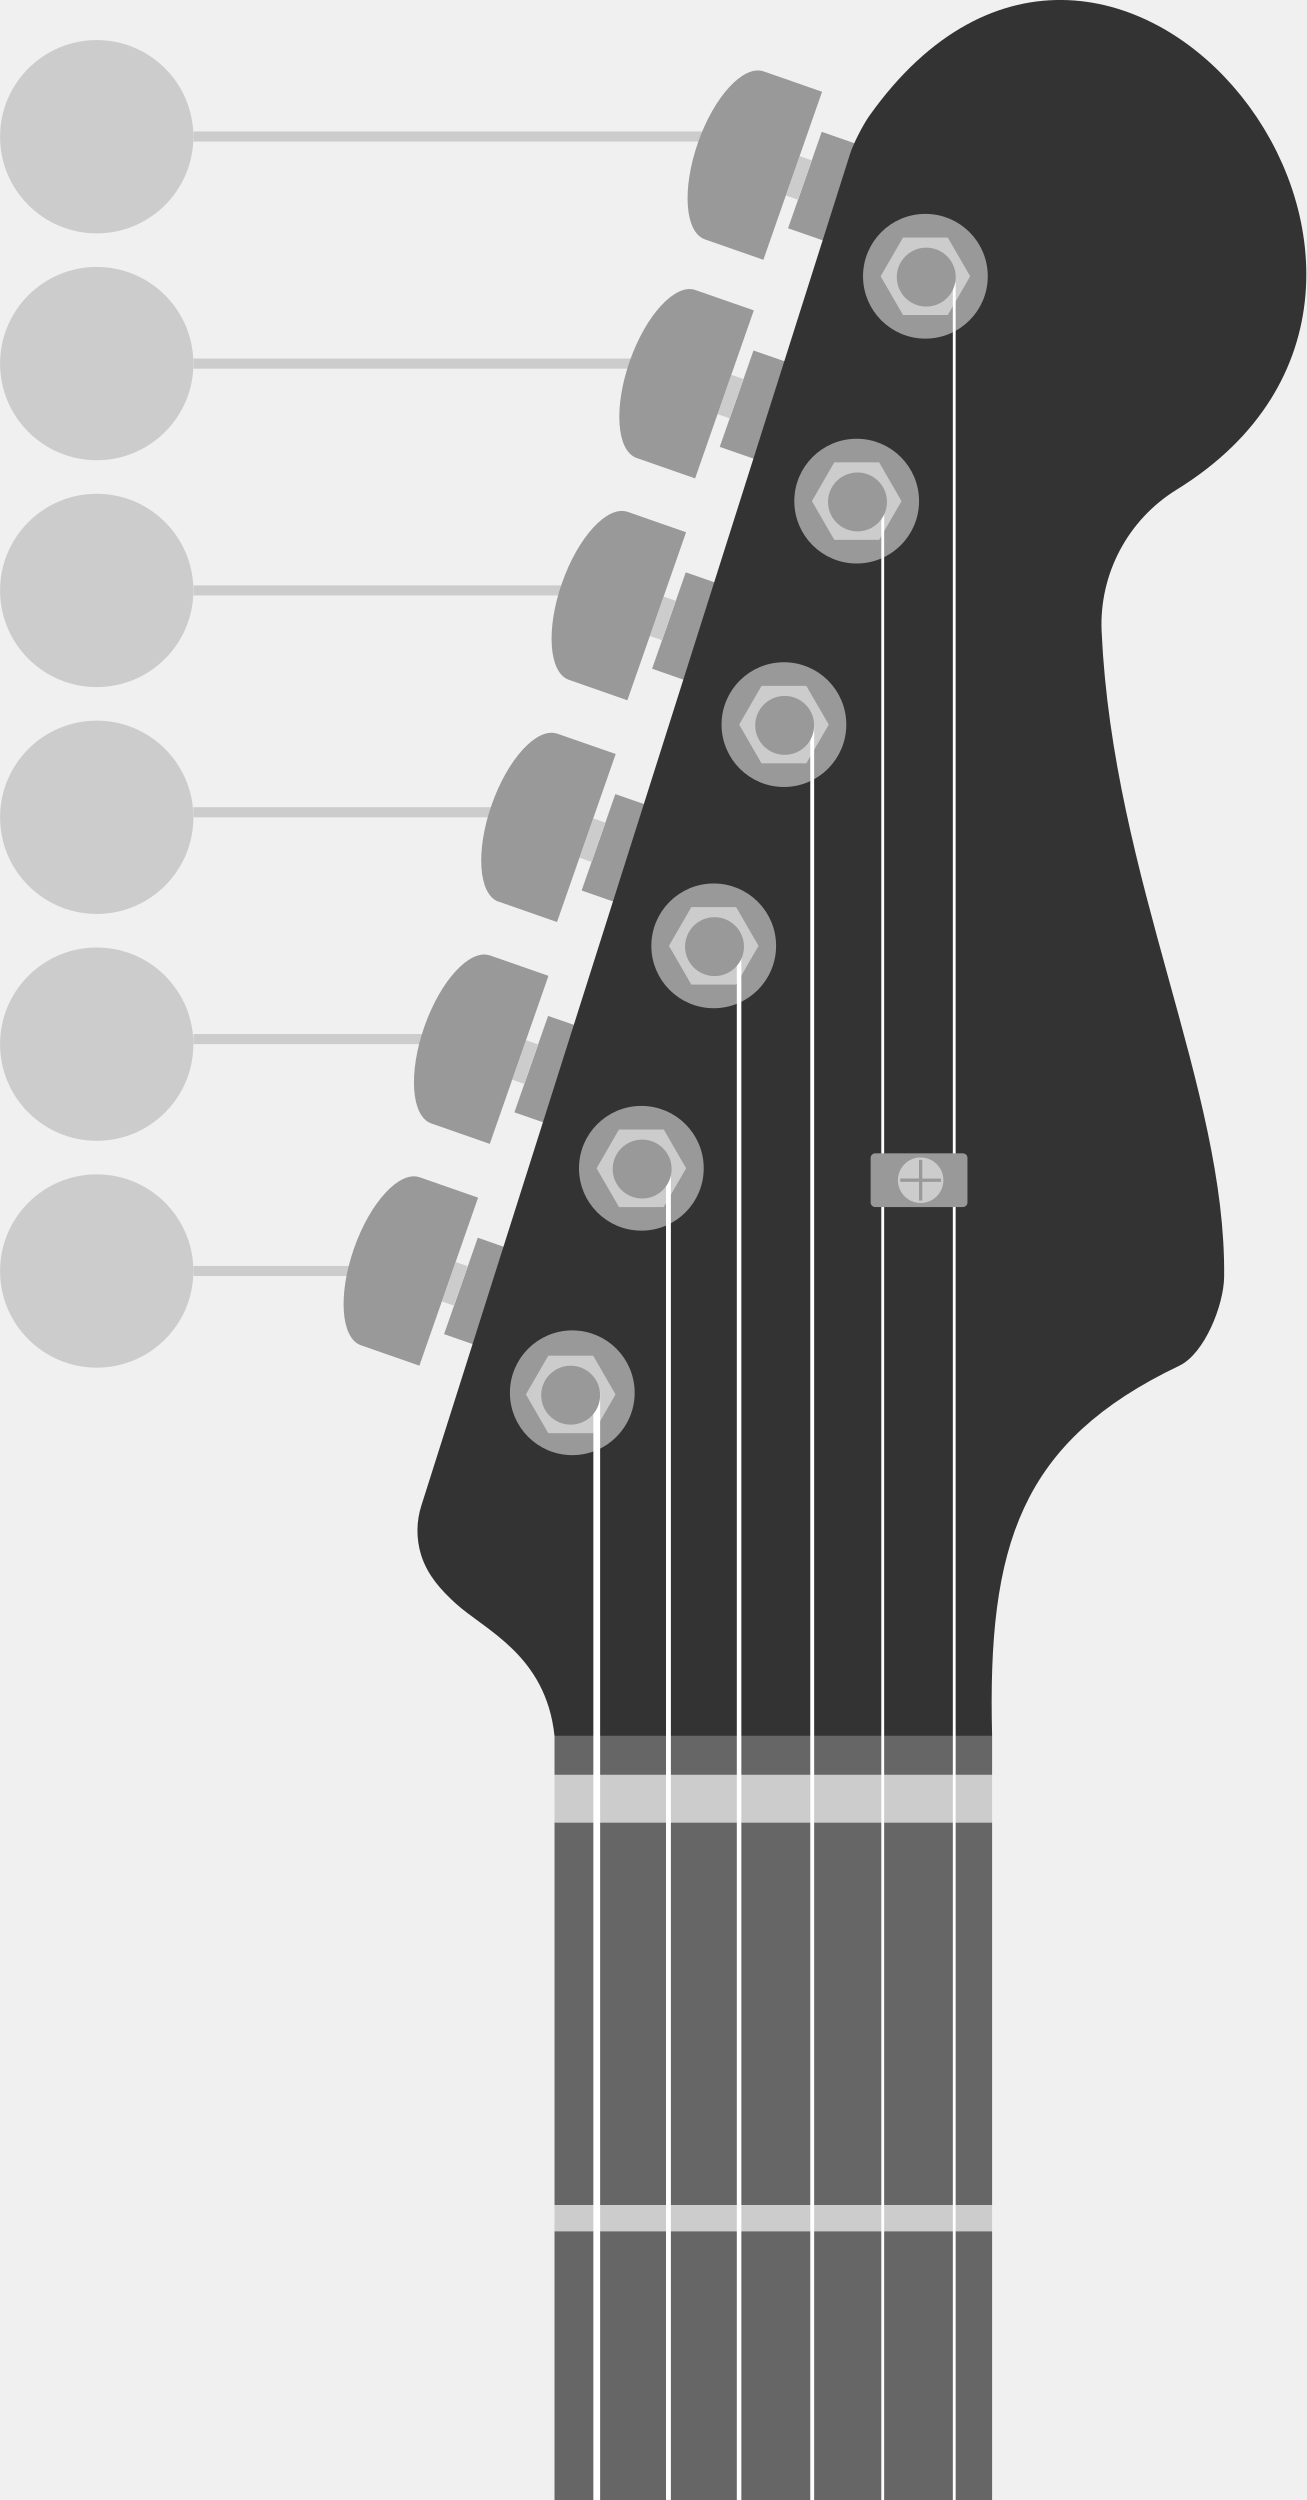
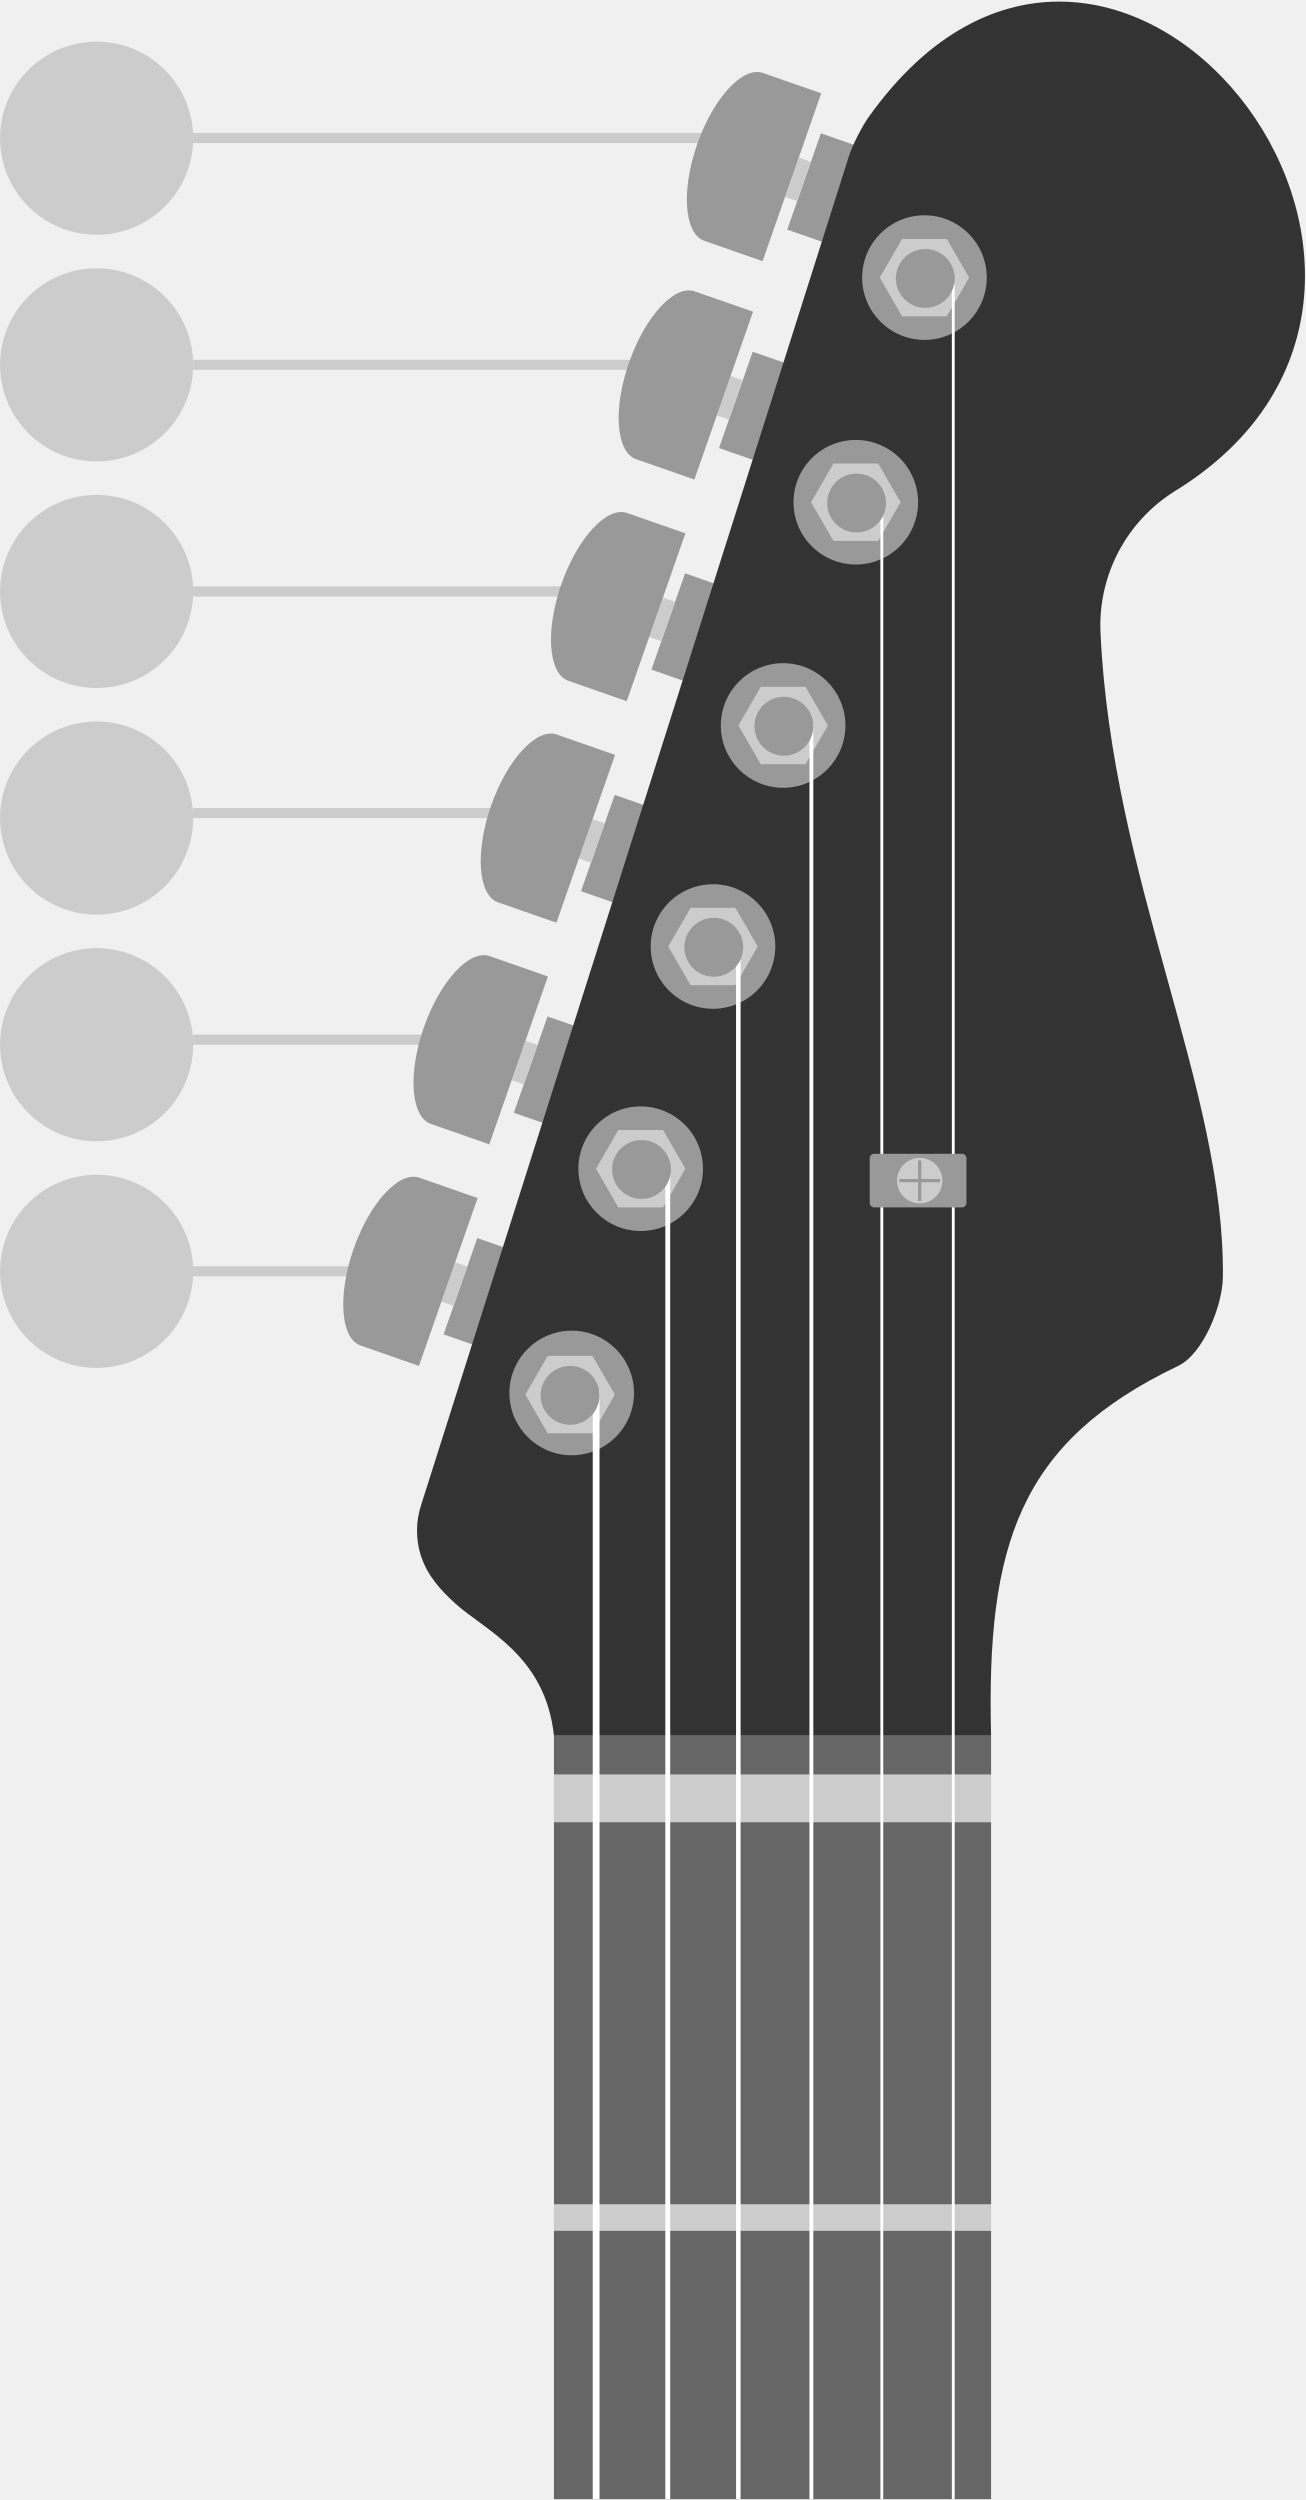
- <svg xmlns="http://www.w3.org/2000/svg" id="Guitar" viewBox="0 0 803.86 1538.42">
-   <defs>
-     <style>.cls-1{fill:#ccc;}.cls-2{fill:#666;}.cls-3{fill:#999;}.cls-4{fill:#333;}.cls-5{fill:#fff;}</style>
-   </defs>
-   <path id="tuning_circles" data-name="tuning circles" class="cls-1" d="M119,782.14a59.48,59.48,0,1,1-59.48-59.48A59.48,59.48,0,0,1,119,782.14ZM59.48,583.06A59.48,59.48,0,1,0,119,642.54,59.48,59.48,0,0,0,59.48,583.06Zm0-139.6A59.48,59.48,0,1,0,119,502.94,59.48,59.48,0,0,0,59.48,443.46Zm0-139.6A59.48,59.48,0,1,0,119,363.34,59.48,59.48,0,0,0,59.48,303.86Zm0-139.6A59.48,59.48,0,1,0,119,223.74,59.48,59.48,0,0,0,59.48,164.26Zm0-139.6A59.48,59.48,0,1,0,119,84.14,59.48,59.48,0,0,0,59.48,24.66Z" transform="translate(0 0)" />
-   <path id="tuning_circle_lines" data-name="tuning circle lines" class="cls-1" d="M433.05,87.11H119V80.89H433.05ZM401.68,220.63H119v6.22H401.68Zm-38,139.6H119v6.22h244.7Zm-48.9,136.49H119v6.22h195.8Zm-37.07,139.6H119v6.22H277.69ZM225.58,779H119v6.22H225.58Z" transform="translate(0 0)" />
-   <path id="_Guitar_Fretboard" data-name="&lt;Guitar&gt;Fretboard" class="cls-2" d="M610.51,1357H341.24V1121.43H610.51Zm0,16H341.23v165.47H610.51Zm0-304.72H341.23v23.94H610.51Z" transform="translate(0 0)" />
-   <path id="_Guitar_Frets" data-name="&lt;Guitar&gt; Frets" class="cls-1" d="M610.51,1357v16H341.23v-16m0-235.55H610.51v-29.27H341.24Z" transform="translate(0 0)" />
-   <path id="_RearTuners_Base" data-name="&lt;RearTuners&gt;Base" class="cls-3" d="M317,769.7,296.26,829l-23-8L294,761.65Zm20.27-144.54-20.73,59.33,23,8,20.73-59.33Zm41.38-136.49L357.91,548l23,8,20.73-59.33ZM422,352.17l-20.73,59.34,23,8.05L445,360.22Zm41.67-136.49L442.9,275l23,8,20.73-59.33Zm42-134.56-20.73,59.34,27.87,9.73,20.72-59.33Z" transform="translate(0 0)" />
-   <path id="_RearTuners_Stem" data-name="&lt;RearTuners&gt;Stem" class="cls-1" d="M323.67,640.1l7.46,2.61L322.66,667l-7.46-2.61Zm32.92-112.25,7.45,2.6,8.47-24.24-7.46-2.6Zm43.3-136.49,7.46,2.6,8.47-24.24-7.46-2.6Zm41.68-136.5,7.46,2.61,8.46-24.24L450,230.62Zm42-134.56,7.45,2.61,8.47-24.24L492,96.06ZM280.37,776.59l7.46,2.61-8.47,24.24-7.46-2.61Z" transform="translate(0 0)" />
-   <path id="_RearTuners_Key" data-name="&lt;RearTuners&gt;Key" class="cls-3" d="M258.11,724.4,294.2,737l-36.13,103.4-35.93-12.55h0l-.16-.06h0c-12.22-4.49-14.1-31-4.17-59.45s27.93-48,40.29-43.93Zm43.3-136.48c-12.37-4.09-30.36,15.5-40.3,43.92s-8.05,55,4.18,59.46h0l.17.06h0l35.93,12.55,36.12-103.4-36.09-12.61Zm41.38-136.5L378.88,464l-36.12,103.4-35.93-12.56h0l-.16,0h0c-12.22-4.5-14.11-31-4.17-59.46s27.92-48,40.29-43.92ZM386.1,314.93l36.09,12.61-36.13,103.4-35.93-12.56h0l-.16-.05h0c-12.23-4.5-14.11-31-4.18-59.46s27.93-48,40.29-43.92Zm41.68-136.5L463.87,191l-36.13,103.4-35.93-12.55h0l-.16-.06h0c-12.22-4.49-14.1-31-4.17-59.45s27.93-48,40.29-43.93Zm42-134.56,36.09,12.61-36.12,103.4-35.93-12.55h0l-.16-.06h0c-12.22-4.49-14.11-31-4.17-59.45s27.93-48,40.29-43.93Z" transform="translate(0 0)" />
-   <path id="_Guitar_Headstock" data-name="&lt;Guitar&gt;Headstock" class="cls-4" d="M259.12,956.85a50.81,50.81,0,0,1,.26-30.65L523,95c2-6.52,8.13-18.28,12-23.78C685.08-139.88,931.92,173.09,724.08,301.31a97.46,97.46,0,0,0-46.18,87.32c7,152.3,76.79,281.34,75.39,397.18-.21,17.22-12,47.2-27.6,54.62-97.92,46.75-118.16,110.29-115.18,227.79H341.23c-5.28-49.88-43-65.17-60.92-81.59C271.62,978.67,263.18,969.7,259.12,956.85Z" transform="translate(0 0)" />
-   <path id="_FrontTuners_Base" data-name="&lt;FrontTuners&gt;Base" class="cls-3" d="M607.84,170a38.38,38.38,0,1,1-38.38-38.38A38.38,38.38,0,0,1,607.84,170ZM527.17,270a38.38,38.38,0,1,0,38.38,38.37A38.37,38.37,0,0,0,527.17,270ZM482.4,407.52a38.38,38.38,0,1,0,38.38,38.38A38.38,38.38,0,0,0,482.4,407.52ZM439.21,543.67a38.38,38.38,0,1,0,38.37,38.38A38.38,38.38,0,0,0,439.21,543.67ZM394.67,680.54a38.38,38.38,0,1,0,38.38,38.38A38.37,38.37,0,0,0,394.67,680.54Zm-42.5,138.15a38.38,38.38,0,1,0,38.38,38.38A38.39,38.39,0,0,0,352.17,818.69Z" transform="translate(0 0)" />
-   <path id="_FrontTuners_Bolt" data-name="&lt;FrontTuners&gt;Bolt" class="cls-1" d="M583.23,146.18H555.69L541.92,170l13.77,23.85h27.54L597,170ZM541,284.52H513.4l-13.77,23.85,13.77,23.86H541l13.77-23.86ZM496.17,422.05H468.63L454.86,445.9l13.77,23.85h27.54L510,445.9ZM453,558.19H425.43l-13.77,23.86,13.77,23.85H453l13.77-23.85ZM408.45,695.06H380.9l-13.77,23.86,13.77,23.85h27.55l13.77-23.85ZM365,834.22H337.4l-13.77,23.85,13.77,23.86H365l13.77-23.86Z" transform="translate(0 0)" />
-   <path id="_Guitar_Strings" data-name="&lt;Guitar&gt;Strings" class="cls-5" d="M588.08,173.88V1538.42h-1.74V173.88Zm-44,134h-1.75V1538.42h1.75ZM501,444.94h-2.38V1538.42H501ZM456.2,578.45h-2.79v960h2.79Zm-43.36,139h-3v820.94h3ZM369.3,855.66h-4.17v682.76h4.17Z" transform="translate(0 0)" />
-   <path id="_StringTree_Base" data-name="&lt;StringTree&gt;Base" class="cls-3" d="M592.55,742.77h-54a2.79,2.79,0,0,1-2.79-2.79V712.53a2.79,2.79,0,0,1,2.79-2.79h54a2.79,2.79,0,0,1,2.79,2.79V740A2.79,2.79,0,0,1,592.55,742.77Z" transform="translate(0 0)" />
-   <path id="_StringTree_Bolt" data-name="&lt;StringTree&gt;Bolt" class="cls-1" d="M566.54,712.27a14,14,0,1,0,14,14A14,14,0,0,0,566.54,712.27Zm1,15v11.53h-2V727.25H554v-2h11.53V713.73h2v11.53h11.52v2Z" transform="translate(0 0)" />
-   <path id="_FrontTuners_Peg" data-name="&lt;FrontTuners&gt;Peg" class="cls-3" d="M570,188.65a18.13,18.13,0,1,1,18.12-18.13A18.13,18.13,0,0,1,570,188.65ZM527.66,327a18.13,18.13,0,1,1,18.13-18.13A18.13,18.13,0,0,1,527.66,327ZM482.89,464.51A18.13,18.13,0,1,1,501,446.39,18.13,18.13,0,0,1,482.89,464.51Zm-43.2,136.15a18.13,18.13,0,1,1,18.13-18.12A18.12,18.12,0,0,1,439.69,600.66ZM395.16,737.53a18.13,18.13,0,1,1,18.13-18.13A18.13,18.13,0,0,1,395.16,737.53Zm-44,139.15a18.13,18.13,0,1,1,18.13-18.12A18.12,18.12,0,0,1,351.17,876.68Z" transform="translate(0 0)" />
+ <svg xmlns="http://www.w3.org/2000/svg" width="804px" height="1540px" viewBox="0 0 804 1540" version="1.1">
+   <g id="Page-1" stroke="none" stroke-width="1" fill="none" fill-rule="evenodd">
+     <g id="GuitarHeadstock" fill-rule="nonzero">
+       <path d="M119,783.14 C119,815.99 92.37,842.62 59.52,842.62 C26.67,842.62 0.04,815.99 0.04,783.14 C0.04,750.29 26.67,723.66 59.52,723.66 C75.295,723.66 90.424,729.927 101.579,741.081 C112.733,752.236 119,767.365 119,783.14 L119,783.14 Z M59.48,584.06 C26.635,584.082 0.025,610.722 0.04,643.567 C0.055,676.411 26.689,703.027 59.533,703.02 C92.378,703.013 119,676.385 119,643.54 C119,627.758 112.728,612.623 101.565,601.467 C90.401,590.311 75.262,584.049 59.48,584.06 L59.48,584.06 Z M59.48,444.46 C26.635,444.482 0.025,471.122 0.04,503.967 C0.055,536.811 26.689,563.427 59.533,563.42 C92.378,563.413 119,536.785 119,503.94 C119,488.158 112.728,473.023 101.565,461.867 C90.401,450.711 75.262,444.449 59.48,444.46 L59.48,444.46 Z M59.48,304.86 C26.635,304.882 0.025,331.522 0.04,364.367 C0.055,397.211 26.689,423.827 59.533,423.82 C92.378,423.813 119,397.185 119,364.34 C119,348.558 112.728,333.423 101.565,322.267 C90.401,311.111 75.262,304.849 59.48,304.86 L59.48,304.86 Z M59.48,165.26 C26.635,165.282 0.025,191.922 0.04,224.767 C0.055,257.611 26.689,284.227 59.533,284.22 C92.378,284.213 119,257.585 119,224.74 C119,208.958 112.728,193.823 101.565,182.667 C90.401,171.511 75.262,165.249 59.48,165.26 L59.48,165.26 Z M59.48,25.66 C26.635,25.682 0.025,52.322 0.04,85.167 C0.055,118.011 26.689,144.627 59.533,144.62 C92.378,144.613 119,117.985 119,85.14 C119,69.358 112.728,54.223 101.565,43.067 C90.401,31.911 75.262,25.649 59.48,25.66 L59.48,25.66 Z" id="tuning_circles" fill="#CCCCCC" />
+       <path d="M433.05,88.11 L119,88.11 L119,81.89 L433.05,81.89 L433.05,88.11 Z M401.68,221.63 L119,221.63 L119,227.85 L401.68,227.85 L401.68,221.63 Z M363.68,361.23 L119,361.23 L119,367.45 L363.7,367.45 L363.68,361.23 Z M314.78,497.72 L119,497.72 L119,503.94 L314.8,503.94 L314.78,497.72 Z M277.69,637.33 L119,637.33 L119,643.54 L277.69,643.54 L277.69,637.33 Z M225.58,780 L119,780 L119,786.22 L225.58,786.22 L225.58,780 Z" id="tuning_circle_lines" fill="#CCCCCC" />
+       <path d="M610.51,1358 L341.24,1358 L341.24,1122.43 L610.51,1122.43 L610.51,1358 Z M610.51,1374 L341.23,1374 L341.23,1539.48 L610.51,1539.48 L610.51,1374 Z M610.51,1069.28 L341.23,1069.28 L341.23,1093.22 L610.51,1093.22 L610.51,1069.28 Z" id="_Guitar_Fretboard" fill="#666666" />
+       <path d="M610.51,1358 L610.51,1374 L341.23,1374 L341.23,1358 M341.23,1122.45 L610.51,1122.45 L610.51,1093.18 L341.24,1093.18 L341.23,1122.45 Z" id="_Guitar_Frets" fill="#CCCCCC" />
+       <path d="M317,770.7 L296.26,830 L273.26,822 L294,762.65 L317,770.7 Z M337.27,626.16 L316.54,685.49 L339.54,693.49 L360.27,634.16 L337.27,626.16 Z M378.65,489.67 L357.91,549 L380.91,557 L401.64,497.67 L378.65,489.67 Z M422,353.17 L401.27,412.51 L424.27,420.56 L445,361.22 L422,353.17 Z M463.67,216.68 L442.9,276 L465.9,284 L486.63,224.67 L463.67,216.68 Z M505.67,82.12 L484.94,141.46 L512.81,151.19 L533.53,91.86 L505.67,82.12 Z" id="_RearTuners_Base" fill="#999999" />
+       <path d="M323.67,641.1 L331.13,643.71 L322.66,668 L315.2,665.39 L323.67,641.1 Z M356.59,528.85 L364.04,531.45 L372.51,507.21 L365.05,504.61 L356.59,528.85 Z M399.89,392.36 L407.35,394.96 L415.82,370.72 L408.36,368.12 L399.89,392.36 Z M441.57,255.86 L449.03,258.47 L457.49,234.23 L450,231.62 L441.57,255.86 Z M483.57,121.3 L491.02,123.91 L499.49,99.67 L492,97.06 L483.57,121.3 Z M280.37,777.59 L287.83,780.2 L279.36,804.44 L271.9,801.83 L280.37,777.59 Z" id="_RearTuners_Stem" fill="#CCCCCC" />
+       <path d="M258.11,725.4 L294.2,738 L258.07,841.4 L222.14,828.85 L222.14,828.85 L221.98,828.79 L221.98,828.79 C209.76,824.3 207.88,797.79 217.81,769.34 C227.74,740.89 245.74,721.34 258.1,725.41 L258.11,725.4 Z M301.41,588.92 C289.04,584.83 271.05,604.42 261.11,632.84 C251.17,661.26 253.06,687.84 265.29,692.3 L265.29,692.3 L265.46,692.36 L265.46,692.36 L301.39,704.91 L337.51,601.51 L301.42,588.9 L301.41,588.92 Z M342.79,452.42 L378.88,465 L342.76,568.4 L306.83,555.85 L306.83,555.85 L306.67,555.79 L306.67,555.79 C294.45,551.29 292.56,524.79 302.5,496.33 C312.44,467.87 330.42,448.33 342.79,452.41 L342.79,452.42 Z M386.1,315.93 L422.19,328.54 L386.06,431.94 L350.13,419.38 L350.13,419.38 L349.97,419.33 L349.97,419.33 C337.74,414.83 335.86,388.33 345.79,359.87 C355.72,331.41 373.72,311.87 386.08,315.95 L386.1,315.93 Z M427.78,179.44 L463.87,192 L427.74,295.4 L391.81,282.85 L391.81,282.85 L391.65,282.79 L391.65,282.79 C379.43,278.29 377.55,251.79 387.48,223.33 C397.41,194.87 415.41,175.33 427.77,179.4 L427.78,179.44 Z M469.78,44.88 L505.87,57.48 L469.75,160.88 L433.82,148.33 L433.82,148.33 L433.66,148.27 L433.66,148.27 C421.44,143.77 419.55,117.27 429.49,88.81 C439.43,60.35 457.42,40.81 469.78,44.88 L469.78,44.88 Z" id="_RearTuners_Key" fill="#999999" />
+       <path d="M259.12,957.85 C256.05,947.85 256.14,937.146 259.38,927.2 L523,96 C525,89.48 531.13,77.72 535,72.22 C685.08,-138.88 931.92,174.09 724.08,302.31 C693.984,320.882 676.31,354.301 677.9,389.63 C684.9,541.93 754.69,670.97 753.29,786.81 C753.08,804.03 741.29,834.01 725.69,841.43 C627.77,888.18 607.53,951.72 610.51,1069.22 L341.23,1069.22 C335.95,1019.34 298.23,1004.05 280.31,987.63 C271.62,979.67 263.18,970.7 259.12,957.85 Z" id="_Guitar_Headstock" fill="#333333" />
+       <path d="M607.84,171 C607.84,192.197 590.657,209.38 569.46,209.38 C548.263,209.38 531.08,192.197 531.08,171 C531.08,149.803 548.263,132.62 569.46,132.62 C590.657,132.62 607.84,149.803 607.84,171 L607.84,171 Z M527.17,271 C511.646,271 497.65,280.352 491.711,294.695 C485.771,309.038 489.056,325.546 500.035,336.522 C511.013,347.498 527.523,350.779 541.864,344.836 C556.206,338.892 565.554,324.894 565.55,309.37 C565.55,299.192 561.506,289.431 554.308,282.235 C547.11,275.039 537.348,270.997 527.17,271 L527.17,271 Z M482.4,408.52 C461.203,408.52 444.02,425.703 444.02,446.9 C444.02,468.097 461.203,485.28 482.4,485.28 C503.597,485.28 520.78,468.097 520.78,446.9 C520.78,425.703 503.597,408.52 482.4,408.52 L482.4,408.52 Z M439.21,544.67 C423.686,544.666 409.688,554.014 403.744,568.356 C397.801,582.697 401.082,599.207 412.058,610.185 C423.034,621.164 439.542,624.449 453.885,618.509 C468.228,612.57 477.58,598.574 477.58,583.05 C477.58,561.857 460.403,544.676 439.21,544.67 L439.21,544.67 Z M394.67,681.54 C373.473,681.54 356.29,698.723 356.29,719.92 C356.29,741.117 373.473,758.3 394.67,758.3 C415.867,758.3 433.05,741.117 433.05,719.92 C433.053,709.74 429.01,699.977 421.812,692.778 C414.613,685.58 404.85,681.537 394.67,681.54 L394.67,681.54 Z M352.17,819.69 C330.973,819.69 313.79,836.873 313.79,858.07 C313.79,879.267 330.973,896.45 352.17,896.45 C373.367,896.45 390.55,879.267 390.55,858.07 C390.544,836.876 373.364,819.696 352.17,819.69 Z" id="_FrontTuners_Base" fill="#999999" />
+       <path d="M583.23,147.18 L555.69,147.18 L541.92,171 L555.69,194.85 L583.23,194.85 L597,171 L583.23,147.18 Z M541,285.52 L513.4,285.52 L499.63,309.37 L513.4,333.23 L541,333.23 L554.77,309.37 L541,285.52 Z M496.17,423.05 L468.63,423.05 L454.86,446.9 L468.63,470.75 L496.17,470.75 L510,446.9 L496.17,423.05 Z M453,559.19 L425.43,559.19 L411.66,583.05 L425.43,606.9 L453,606.9 L466.77,583.05 L453,559.19 Z M408.45,696.06 L380.9,696.06 L367.13,719.92 L380.9,743.77 L408.45,743.77 L422.22,719.92 L408.45,696.06 Z M365,835.22 L337.4,835.22 L323.63,859.07 L337.4,882.93 L365,882.93 L378.77,859.07 L365,835.22 Z" id="_FrontTuners_Bolt" fill="#CCCCCC" />
+       <path d="M588.08,174.88 L588.08,1539.42 L586.34,1539.42 L586.34,174.88 L588.08,174.88 Z M544.08,308.88 L542.33,308.88 L542.33,1539.42 L544.08,1539.42 L544.08,308.88 Z M501,445.94 L498.62,445.94 L498.62,1539.42 L501,1539.42 L501,445.94 Z M456.2,579.46 L453.41,579.46 L453.41,1539.46 L456.2,1539.46 L456.2,579.46 Z M412.84,718.46 L409.84,718.46 L409.84,1539.39 L412.84,1539.39 L412.84,718.46 Z M369.3,856.66 L365.13,856.66 L365.13,1539.42 L369.3,1539.42 L369.3,856.66 Z" id="_Guitar_Strings" fill="#FFFFFF" />
+       <path d="M592.55,743.77 L538.55,743.77 C537.009,743.77 535.76,742.521 535.76,740.98 L535.76,713.53 C535.76,711.989 537.009,710.74 538.55,710.74 L592.55,710.74 C594.091,710.74 595.34,711.989 595.34,713.53 L595.34,741 C595.329,742.533 594.083,743.77 592.55,743.77 L592.55,743.77 Z" id="_StringTree_Base" fill="#999999" />
+       <path d="M566.54,713.27 C558.808,713.27 552.54,719.538 552.54,727.27 C552.54,735.002 558.808,741.27 566.54,741.27 C574.272,741.27 580.54,735.002 580.54,727.27 C580.54,719.538 574.272,713.27 566.54,713.27 Z M567.54,728.27 L567.54,739.8 L565.54,739.8 L565.54,728.25 L554,728.25 L554,726.25 L565.53,726.25 L565.53,714.73 L567.53,714.73 L567.53,726.26 L579.05,726.26 L579.05,728.26 L567.54,728.27 Z" id="_StringTree_Bolt" fill="#CCCCCC" />
+       <path d="M570,189.65 C562.666,189.654 556.052,185.239 553.243,178.465 C550.434,171.691 551.982,163.891 557.167,158.704 C562.351,153.516 570.15,151.964 576.926,154.769 C583.702,157.575 588.12,164.186 588.12,171.52 C588.12,181.529 580.009,189.644 570,189.65 L570,189.65 Z M527.66,328 C517.647,328 509.53,319.883 509.53,309.87 C509.53,299.857 517.647,291.74 527.66,291.74 C537.673,291.74 545.79,299.857 545.79,309.87 C545.79,319.883 537.673,328 527.66,328 Z M482.89,465.51 C475.554,465.518 468.937,461.105 466.125,454.33 C463.313,447.554 464.861,439.752 470.047,434.564 C475.232,429.375 483.034,427.823 489.81,430.631 C496.587,433.439 501.004,440.054 501,447.39 C500.994,457.391 492.891,465.499 482.89,465.51 L482.89,465.51 Z M439.69,601.66 C432.356,601.66 425.745,597.242 422.939,590.466 C420.134,583.69 421.686,575.891 426.874,570.707 C432.061,565.522 439.861,563.974 446.635,566.783 C453.409,569.592 457.824,576.206 457.82,583.54 C457.82,588.347 455.91,592.958 452.509,596.356 C449.109,599.755 444.497,601.663 439.69,601.66 Z M395.16,738.53 C385.147,738.53 377.03,730.413 377.03,720.4 C377.03,710.387 385.147,702.27 395.16,702.27 C405.173,702.27 413.29,710.387 413.29,720.4 C413.29,730.413 405.173,738.53 395.16,738.53 Z M351.16,877.68 C343.826,877.68 337.215,873.262 334.409,866.486 C331.604,859.71 333.156,851.911 338.344,846.727 C343.531,841.542 351.331,839.994 358.105,842.803 C364.879,845.612 369.294,852.226 369.29,859.56 C369.29,869.567 361.177,877.68 351.17,877.68 L351.16,877.68 Z" id="_FrontTuners_Peg" fill="#999999" />
+     </g>
+   </g>
</svg>
